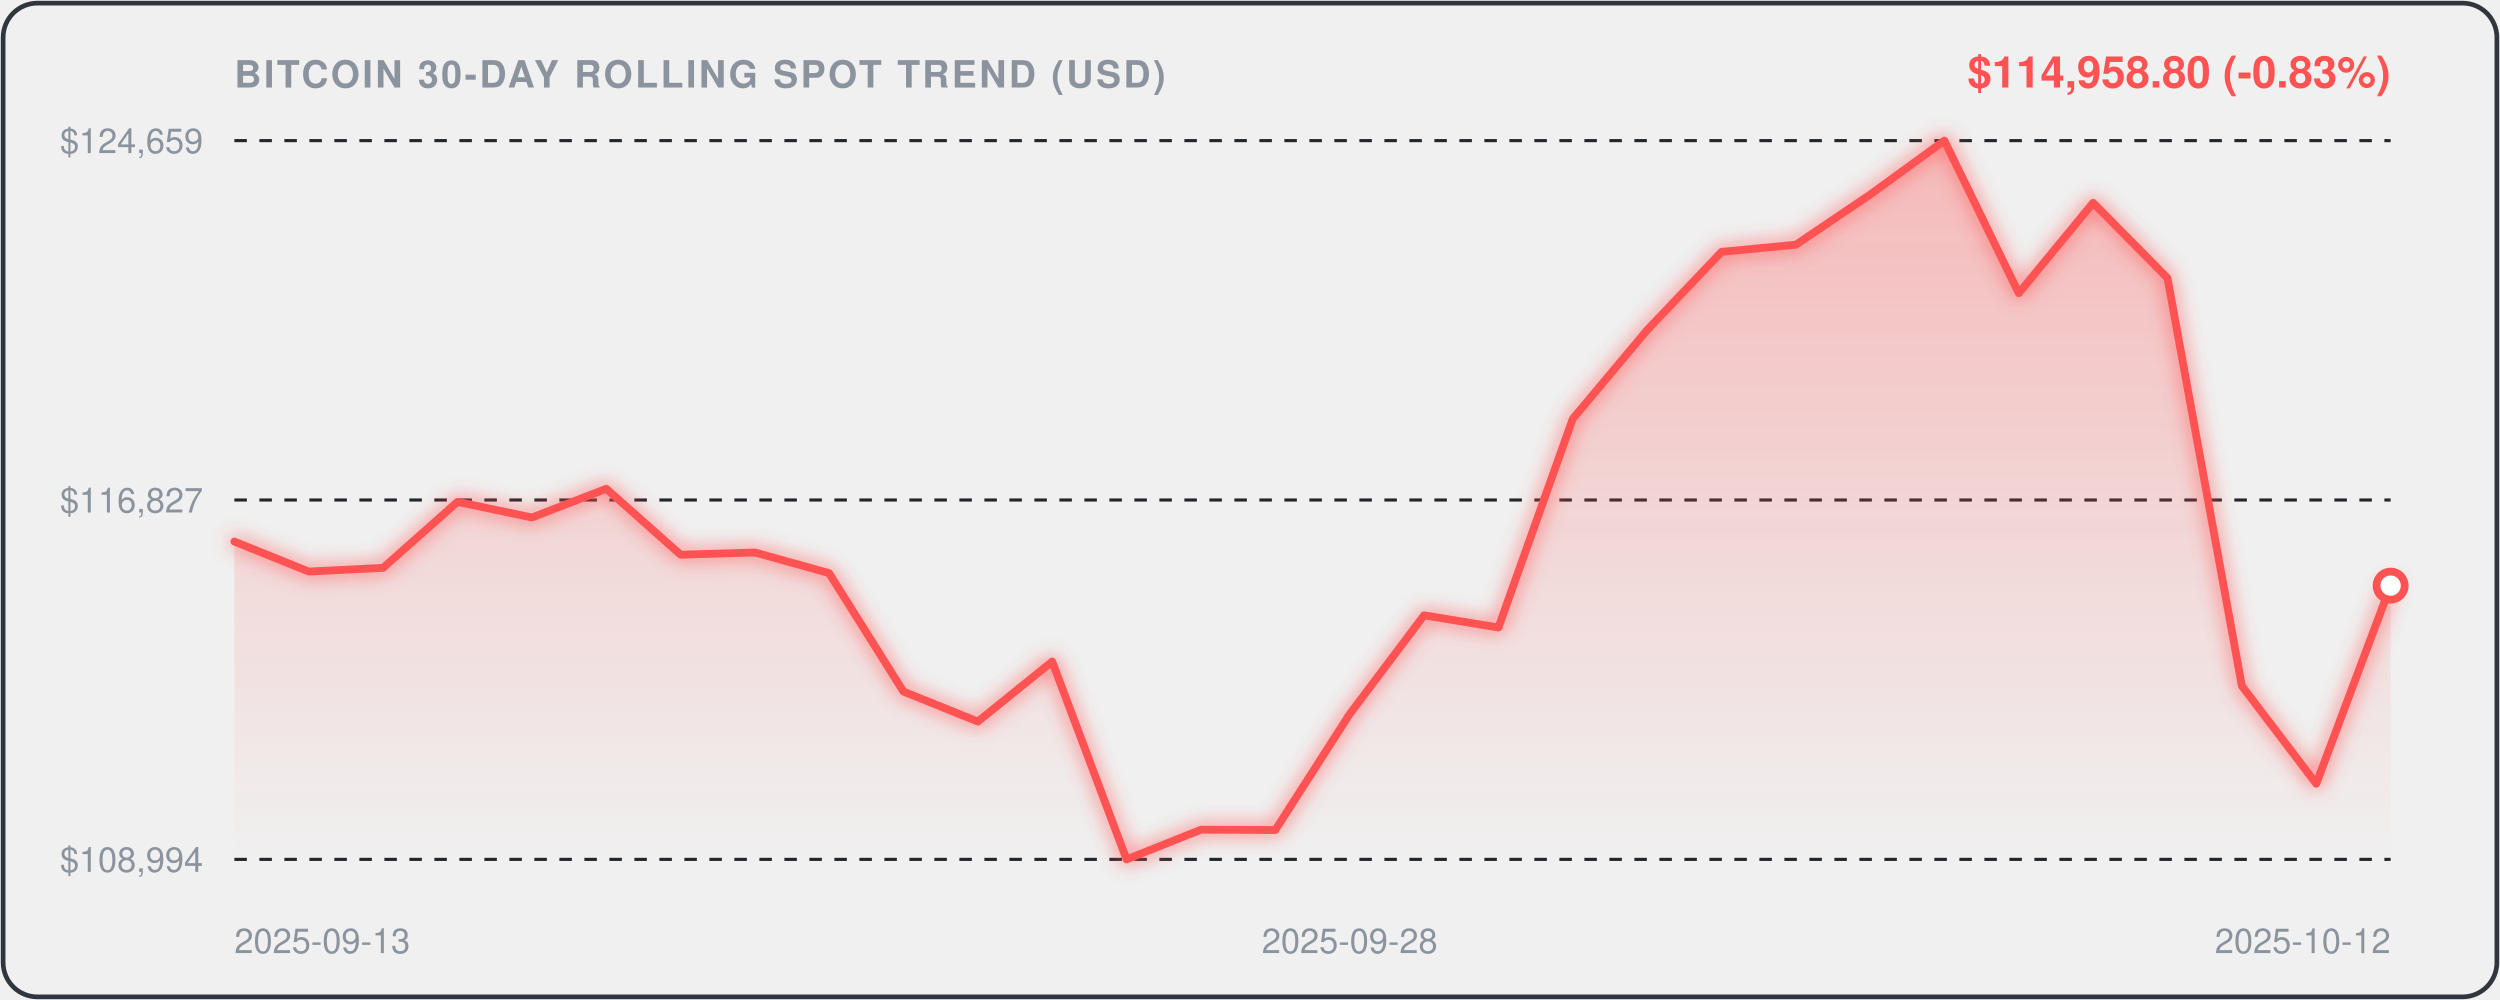
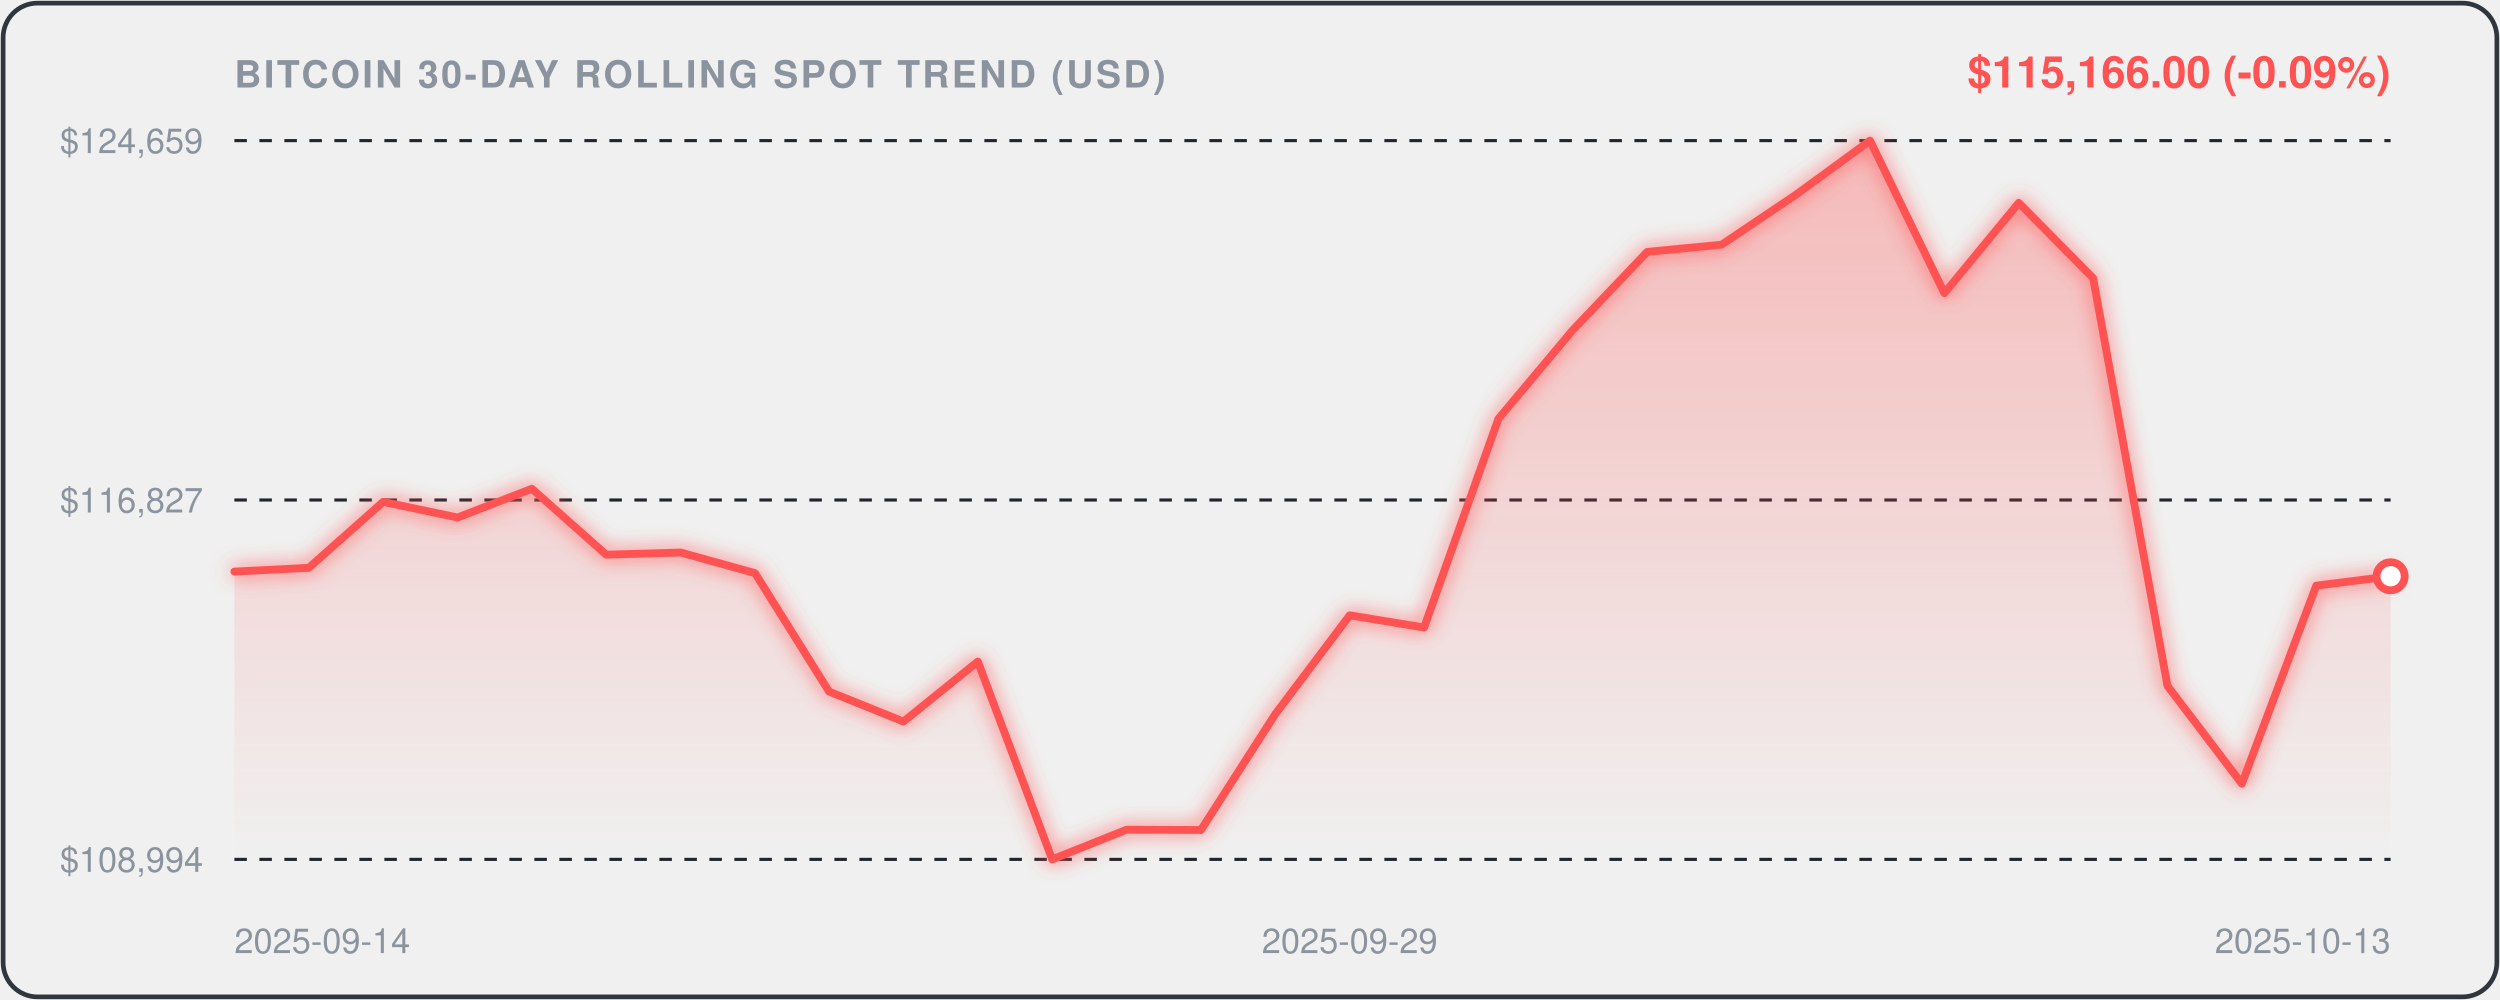
<svg xmlns="http://www.w3.org/2000/svg" viewBox="0 0 800 320" width="100%" height="100%" style="background:#0d1117;border-radius:12px;font-family:-apple-system,BlinkMacSystemFont,'Segoe UI',Helvetica,Arial,sans-serif;">
  <defs>
    <linearGradient id="areaGrad" x1="0" y1="0" x2="0" y2="1">
      <stop offset="0%" stop-color="rgba(255, 82, 82, 0.35)" />
      <stop offset="100%" stop-color="rgba(255, 82, 82, 0.0)" />
    </linearGradient>
    <filter id="glow" x="-20%" y="-20%" width="140%" height="140%">
      <feGaussianBlur stdDeviation="3" result="blur" />
      <feComposite in="SourceGraphic" in2="blur" operator="over" />
    </filter>
  </defs>
  <rect x="1" y="1" width="798" height="318" rx="11" fill="none" stroke="#30363d" stroke-width="1.5" />
  <text x="75" y="28" fill="#8b949e" font-size="12" font-weight="600" letter-spacing="0.8">BITCOIN 30-DAY ROLLING SPOT TREND (USD)</text>
-   <text x="765" y="28" text-anchor="end" fill="#FF5252" font-size="14" font-weight="700">$114,958.80 (-0.83%)</text>
+   <text x="765" y="28" text-anchor="end" fill="#FF5252" font-size="14" font-weight="700">$115,166.00 (-0.09%)</text>
  <line x1="75" y1="45" x2="765" y2="45" stroke="#21262d" stroke-width="1" stroke-dasharray="4,4" />
  <text x="65" y="49" text-anchor="end" fill="#8b949e" font-size="11">$124,659</text>
  <line x1="75" y1="160.0" x2="765" y2="160.0" stroke="#21262d" stroke-width="1" stroke-dasharray="4,4" />
  <text x="65" y="164.0" text-anchor="end" fill="#8b949e" font-size="11">$116,827</text>
  <line x1="75" y1="275" x2="765" y2="275" stroke="#21262d" stroke-width="1" stroke-dasharray="4,4" />
  <text x="65" y="279" text-anchor="end" fill="#8b949e" font-size="11">$108,994</text>
-   <path d="M 75.0,173.3 L 98.8,182.9 L 122.6,181.7 L 146.4,160.6 L 170.2,165.6 L 194.0,156.4 L 217.8,177.5 L 241.6,176.8 L 265.3,183.4 L 289.1,221.3 L 312.9,230.9 L 336.7,211.7 L 360.5,275.0 L 384.3,265.5 L 408.1,265.6 L 431.9,228.5 L 455.7,196.9 L 479.5,200.8 L 503.3,134.0 L 527.1,105.6 L 550.9,80.6 L 574.7,78.3 L 598.4,62.3 L 622.2,45.0 L 646.0,93.8 L 669.8,64.9 L 693.6,89.0 L 717.4,219.5 L 741.2,250.8 L 765.0,187.4 L 765.0,275.0 L 75.0,275.0 Z" fill="url(#areaGrad)" />
-   <path d="M 75.0,173.3 L 98.8,182.9 L 122.6,181.7 L 146.4,160.6 L 170.2,165.6 L 194.0,156.4 L 217.8,177.5 L 241.6,176.8 L 265.3,183.4 L 289.1,221.3 L 312.9,230.9 L 336.7,211.7 L 360.5,275.0 L 384.3,265.5 L 408.1,265.6 L 431.9,228.5 L 455.7,196.9 L 479.5,200.8 L 503.3,134.0 L 527.1,105.6 L 550.9,80.6 L 574.7,78.3 L 598.4,62.3 L 622.2,45.0 L 646.0,93.8 L 669.8,64.9 L 693.6,89.0 L 717.4,219.5 L 741.2,250.8 L 765.0,187.4" fill="none" stroke="#FF5252" stroke-width="2.5" stroke-linecap="round" stroke-linejoin="round" filter="url(#glow)" />
-   <circle cx="765.0" cy="187.4" r="4.5" fill="#ffffff" stroke="#FF5252" stroke-width="2.5" />
-   <text x="75.0" y="305" fill="#8b949e" font-size="11" text-anchor="start">2025-09-13</text>
-   <text x="431.9" y="305" fill="#8b949e" font-size="11" text-anchor="middle">2025-09-28</text>
-   <text x="765.0" y="305" fill="#8b949e" font-size="11" text-anchor="end">2025-10-12</text>
+   <path d="M 75.0,182.9 L 98.8,181.7 L 122.6,160.6 L 146.4,165.6 L 170.2,156.4 L 194.0,177.5 L 217.8,176.8 L 241.6,183.4 L 265.3,221.3 L 289.1,230.9 L 312.9,211.7 L 336.7,275.0 L 360.5,265.5 L 384.3,265.6 L 408.1,228.5 L 431.9,196.9 L 455.7,200.8 L 479.5,134.0 L 503.3,105.6 L 527.1,80.6 L 550.9,78.3 L 574.7,62.3 L 598.4,45.0 L 622.2,93.8 L 646.0,64.9 L 669.8,89.0 L 693.6,219.5 L 717.4,250.8 L 741.2,187.4 L 765.0,184.4 L 765.0,275.0 L 75.0,275.0 Z" fill="url(#areaGrad)" />
+   <path d="M 75.0,182.9 L 98.8,181.7 L 122.6,160.6 L 146.4,165.6 L 170.2,156.4 L 194.0,177.5 L 217.8,176.8 L 241.6,183.4 L 265.3,221.3 L 289.1,230.9 L 312.9,211.7 L 336.7,275.0 L 360.5,265.5 L 384.3,265.6 L 408.1,228.5 L 431.9,196.9 L 455.7,200.8 L 479.5,134.0 L 503.3,105.6 L 527.1,80.6 L 550.9,78.3 L 574.7,62.3 L 598.4,45.0 L 622.2,93.8 L 646.0,64.9 L 669.8,89.0 L 693.6,219.5 L 717.4,250.8 L 741.2,187.4 L 765.0,184.4" fill="none" stroke="#FF5252" stroke-width="2.5" stroke-linecap="round" stroke-linejoin="round" filter="url(#glow)" />
+   <circle cx="765.0" cy="184.4" r="4.5" fill="#ffffff" stroke="#FF5252" stroke-width="2.5" />
+   <text x="75.0" y="305" fill="#8b949e" font-size="11" text-anchor="start">2025-09-14</text>
+   <text x="431.9" y="305" fill="#8b949e" font-size="11" text-anchor="middle">2025-09-29</text>
+   <text x="765.0" y="305" fill="#8b949e" font-size="11" text-anchor="end">2025-10-13</text>
</svg>
